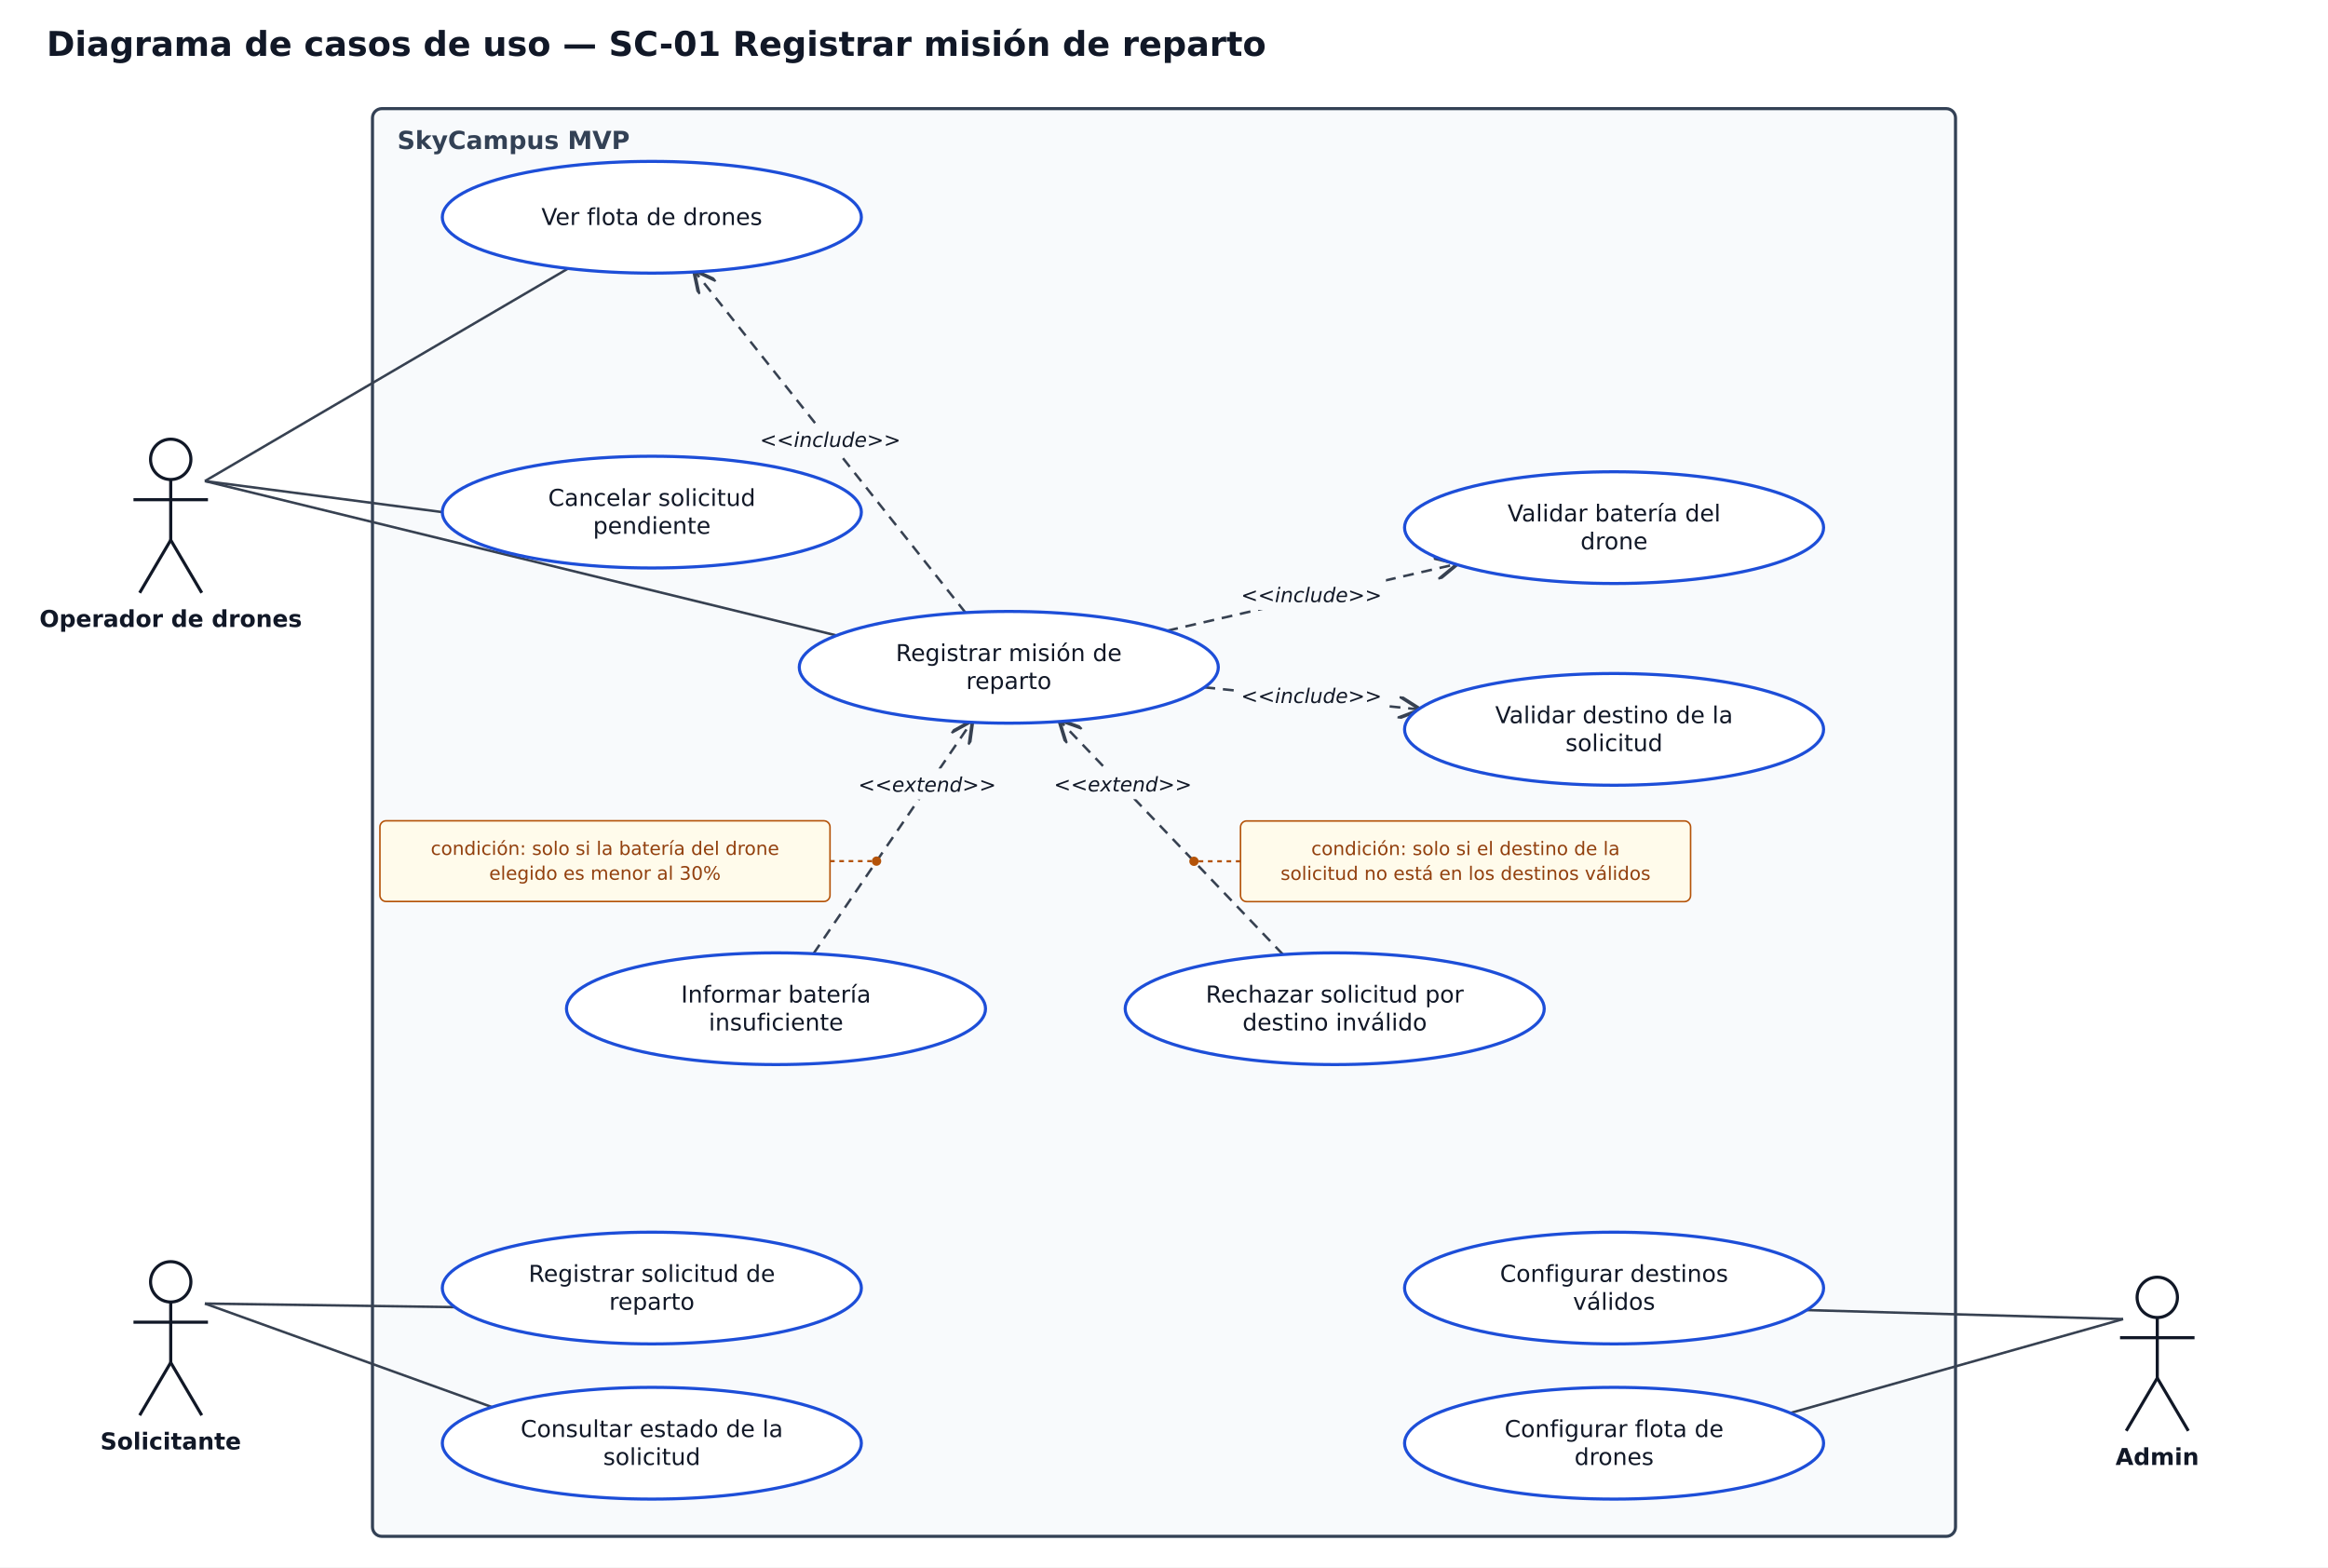
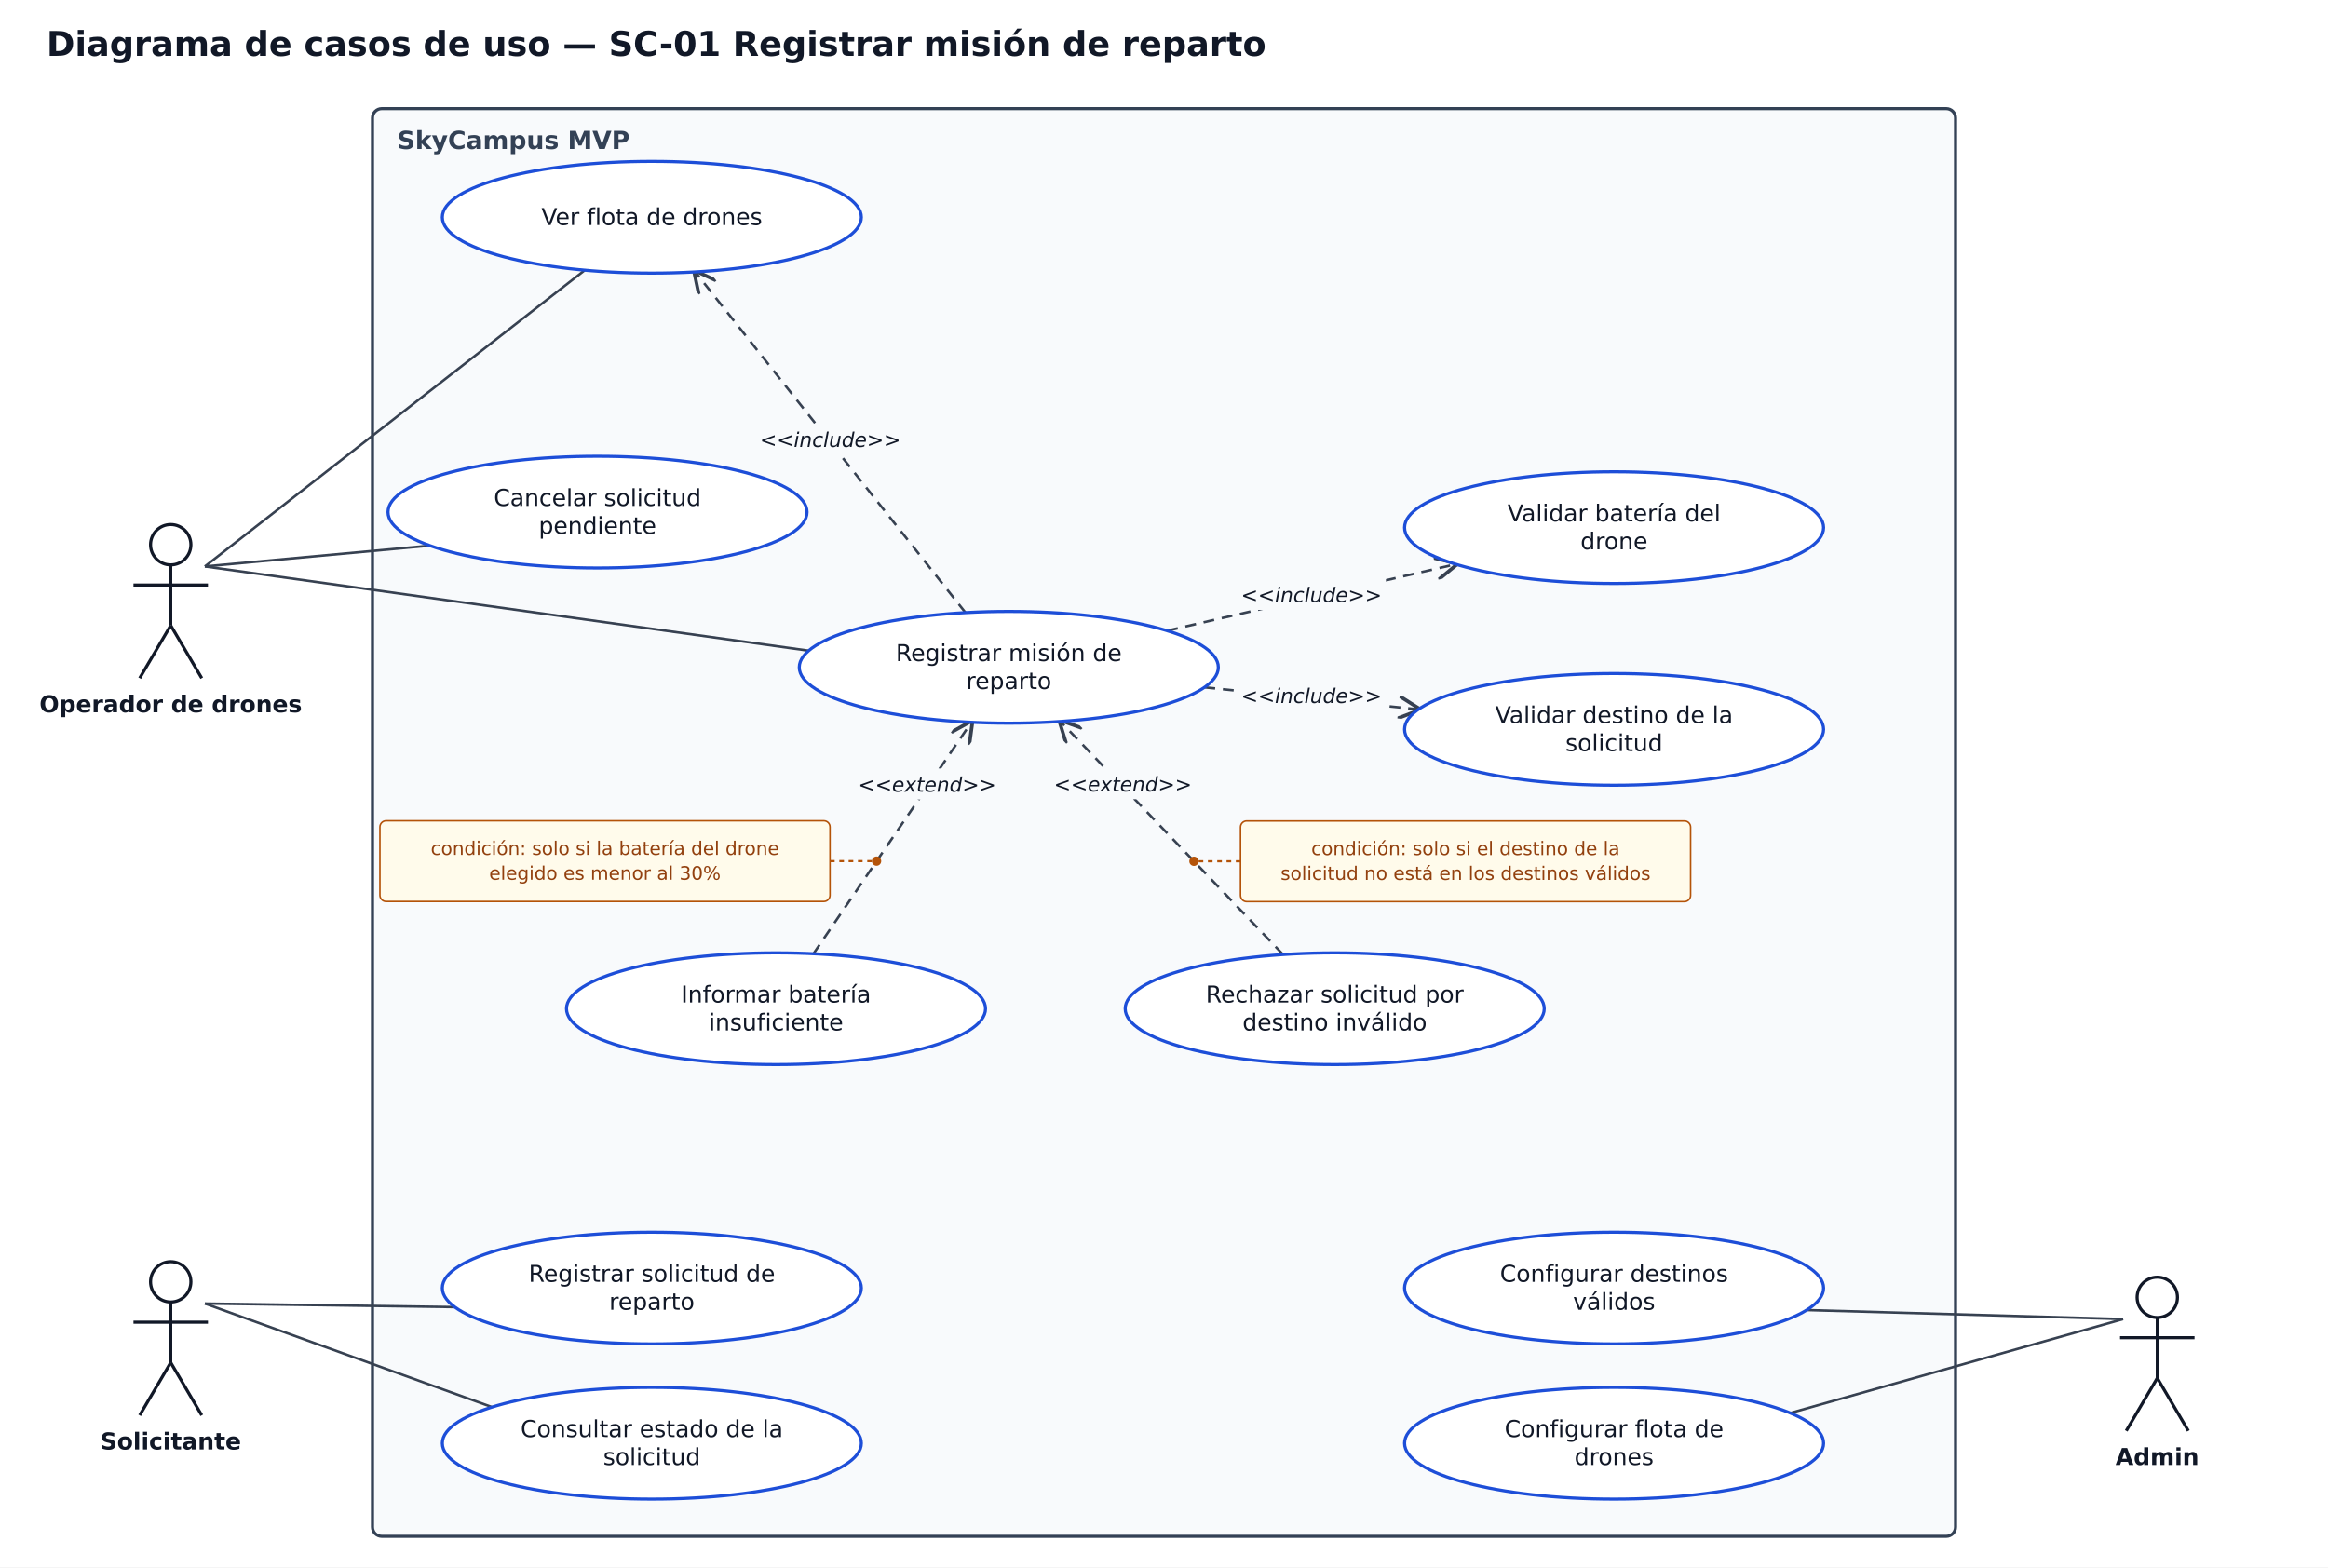
<svg xmlns="http://www.w3.org/2000/svg" width="1500" height="1010" viewBox="0 0 1500 1010" font-family="DejaVu Sans, Segoe UI, Helvetica, Arial, sans-serif">
  <defs>
    <marker id="abierta" viewBox="0 0 10 10" refX="9" refY="5" markerWidth="9" markerHeight="9" orient="auto">
      <path d="M0,0 L10,5 L0,10" fill="none" stroke="#374151" stroke-width="1.6" />
    </marker>
  </defs>
  <rect width="1500" height="1010" fill="#ffffff" />
  <text x="30" y="36" font-size="22" font-weight="700" fill="#111827">Diagrama de casos de uso — SC-01 Registrar misión de reparto</text>
  <rect x="240" y="70" width="1020" height="920" rx="6" fill="#F8FAFC" stroke="#334155" stroke-width="2" />
  <text x="256" y="96" font-size="16" font-weight="700" fill="#334155">SkyCampus MVP</text>
-   <line x1="132" y1="310" x2="366.1" y2="173.0" stroke="#374151" stroke-width="1.6" />
-   <line x1="132" y1="310" x2="539.1" y2="409.5" stroke="#374151" stroke-width="1.6" />
-   <line x1="132" y1="310" x2="285.0" y2="330.0" stroke="#374151" stroke-width="1.6" />
+   <line x1="132" y1="365" x2="376.8" y2="174.1" stroke="#374151" stroke-width="1.6" />
+   <line x1="132" y1="365" x2="521.1" y2="419.3" stroke="#374151" stroke-width="1.6" />
+   <line x1="132" y1="365" x2="277.0" y2="351.6" stroke="#374151" stroke-width="1.6" />
  <line x1="132" y1="840" x2="293.1" y2="842.3" stroke="#374151" stroke-width="1.6" />
  <line x1="132" y1="840" x2="317.0" y2="906.7" stroke="#374151" stroke-width="1.6" />
  <line x1="1368" y1="850" x2="1164.1" y2="844.2" stroke="#374151" stroke-width="1.6" />
  <line x1="1368" y1="850" x2="1153.6" y2="910.5" stroke="#374151" stroke-width="1.6" />
  <line x1="622.1" y1="394.8" x2="447.9" y2="175.2" stroke="#374151" stroke-width="1.6" stroke-dasharray="7 5" marker-end="url(#abierta)" />
  <rect x="487.0" y="273.0" width="96" height="20" fill="#F8FAFC" />
  <text x="535.0" y="288.0" text-anchor="middle" font-size="13" font-style="italic" fill="#111827">&lt;&lt;include&gt;&gt;</text>
  <line x1="752.1" y1="406.4" x2="937.9" y2="363.6" stroke="#374151" stroke-width="1.6" stroke-dasharray="7 5" marker-end="url(#abierta)" />
  <rect x="797.0" y="373.0" width="96" height="20" fill="#F8FAFC" />
  <text x="845.0" y="388.0" text-anchor="middle" font-size="13" font-style="italic" fill="#111827">&lt;&lt;include&gt;&gt;</text>
  <line x1="776.0" y1="442.9" x2="914.0" y2="457.1" stroke="#374151" stroke-width="1.6" stroke-dasharray="7 5" marker-end="url(#abierta)" />
  <rect x="797.0" y="438.0" width="96" height="20" fill="#F8FAFC" />
  <text x="845.0" y="453.0" text-anchor="middle" font-size="13" font-style="italic" fill="#111827">&lt;&lt;include&gt;&gt;</text>
  <line x1="524.1" y1="614.6" x2="625.9" y2="465.4" stroke="#374151" stroke-width="1.6" stroke-dasharray="7 5" marker-end="url(#abierta)" />
  <rect x="549.4" y="495.2" width="96" height="20" fill="#F8FAFC" />
  <text x="597.4" y="510.2" text-anchor="middle" font-size="13" font-style="italic" fill="#111827">&lt;&lt;extend&gt;&gt;</text>
  <line x1="534.8" y1="554.9" x2="564.8" y2="554.9" stroke="#B45309" stroke-width="1.4" stroke-dasharray="3 3" />
  <circle cx="564.8" cy="554.9" r="3" fill="#B45309" />
  <rect x="244.8" y="528.9" width="290" height="52" rx="4" fill="#FFFBEB" stroke="#B45309" stroke-width="1" />
  <text x="389.8" y="550.9" text-anchor="middle" font-size="12" fill="#92400E">condición: solo si la batería del drone</text>
  <text x="389.8" y="566.9" text-anchor="middle" font-size="12" fill="#92400E">elegido es menor al 30%</text>
  <line x1="826.7" y1="615.1" x2="683.3" y2="464.9" stroke="#374151" stroke-width="1.6" stroke-dasharray="7 5" marker-end="url(#abierta)" />
  <rect x="675.5" y="495.0" width="96" height="20" fill="#F8FAFC" />
  <text x="723.5" y="510.0" text-anchor="middle" font-size="13" font-style="italic" fill="#111827">&lt;&lt;extend&gt;&gt;</text>
  <line x1="799.3" y1="555.0" x2="769.3" y2="555.0" stroke="#B45309" stroke-width="1.4" stroke-dasharray="3 3" />
  <circle cx="769.3" cy="555.0" r="3" fill="#B45309" />
  <rect x="799.3" y="529.0" width="290" height="52" rx="4" fill="#FFFBEB" stroke="#B45309" stroke-width="1" />
  <text x="944.3" y="551.0" text-anchor="middle" font-size="12" fill="#92400E">condición: solo si el destino de la</text>
  <text x="944.3" y="567.0" text-anchor="middle" font-size="12" fill="#92400E">solicitud no está en los destinos válidos</text>
  <ellipse cx="420" cy="140" rx="135" ry="36" fill="#ffffff" stroke="#1D4ED8" stroke-width="2" />
  <text x="420" y="145" text-anchor="middle" font-size="15" fill="#111827">Ver flota de drones</text>
-   <ellipse cx="420" cy="330" rx="135" ry="36" fill="#ffffff" stroke="#1D4ED8" stroke-width="2" />
-   <text x="420" y="326" text-anchor="middle" font-size="15" fill="#111827">Cancelar solicitud</text>
-   <text x="420" y="344" text-anchor="middle" font-size="15" fill="#111827">pendiente</text>
+   <ellipse cx="385" cy="330" rx="135" ry="36" fill="#ffffff" stroke="#1D4ED8" stroke-width="2" />
+   <text x="385" y="326" text-anchor="middle" font-size="15" fill="#111827">Cancelar solicitud</text>
+   <text x="385" y="344" text-anchor="middle" font-size="15" fill="#111827">pendiente</text>
  <ellipse cx="650" cy="430" rx="135" ry="36" fill="#ffffff" stroke="#1D4ED8" stroke-width="2" />
  <text x="650" y="426" text-anchor="middle" font-size="15" fill="#111827">Registrar misión de</text>
  <text x="650" y="444" text-anchor="middle" font-size="15" fill="#111827">reparto</text>
  <ellipse cx="1040" cy="340" rx="135" ry="36" fill="#ffffff" stroke="#1D4ED8" stroke-width="2" />
  <text x="1040" y="336" text-anchor="middle" font-size="15" fill="#111827">Validar batería del</text>
  <text x="1040" y="354" text-anchor="middle" font-size="15" fill="#111827">drone</text>
  <ellipse cx="1040" cy="470" rx="135" ry="36" fill="#ffffff" stroke="#1D4ED8" stroke-width="2" />
  <text x="1040" y="466" text-anchor="middle" font-size="15" fill="#111827">Validar destino de la</text>
  <text x="1040" y="484" text-anchor="middle" font-size="15" fill="#111827">solicitud</text>
  <ellipse cx="500" cy="650" rx="135" ry="36" fill="#ffffff" stroke="#1D4ED8" stroke-width="2" />
  <text x="500" y="646" text-anchor="middle" font-size="15" fill="#111827">Informar batería</text>
  <text x="500" y="664" text-anchor="middle" font-size="15" fill="#111827">insuficiente</text>
  <ellipse cx="860" cy="650" rx="135" ry="36" fill="#ffffff" stroke="#1D4ED8" stroke-width="2" />
  <text x="860" y="646" text-anchor="middle" font-size="15" fill="#111827">Rechazar solicitud por</text>
  <text x="860" y="664" text-anchor="middle" font-size="15" fill="#111827">destino inválido</text>
  <ellipse cx="420" cy="830" rx="135" ry="36" fill="#ffffff" stroke="#1D4ED8" stroke-width="2" />
  <text x="420" y="826" text-anchor="middle" font-size="15" fill="#111827">Registrar solicitud de</text>
  <text x="420" y="844" text-anchor="middle" font-size="15" fill="#111827">reparto</text>
  <ellipse cx="420" cy="930" rx="135" ry="36" fill="#ffffff" stroke="#1D4ED8" stroke-width="2" />
  <text x="420" y="926" text-anchor="middle" font-size="15" fill="#111827">Consultar estado de la</text>
  <text x="420" y="944" text-anchor="middle" font-size="15" fill="#111827">solicitud</text>
  <ellipse cx="1040" cy="830" rx="135" ry="36" fill="#ffffff" stroke="#1D4ED8" stroke-width="2" />
  <text x="1040" y="826" text-anchor="middle" font-size="15" fill="#111827">Configurar destinos</text>
  <text x="1040" y="844" text-anchor="middle" font-size="15" fill="#111827">válidos</text>
  <ellipse cx="1040" cy="930" rx="135" ry="36" fill="#ffffff" stroke="#1D4ED8" stroke-width="2" />
  <text x="1040" y="926" text-anchor="middle" font-size="15" fill="#111827">Configurar flota de</text>
  <text x="1040" y="944" text-anchor="middle" font-size="15" fill="#111827">drones</text>
-   <circle cx="110" cy="296" r="13" fill="#fff" stroke="#111827" stroke-width="2" />
-   <line x1="110" y1="309" x2="110" y2="348" stroke="#111827" stroke-width="2" />
-   <line x1="86" y1="322" x2="134" y2="322" stroke="#111827" stroke-width="2" />
-   <line x1="110" y1="348" x2="90" y2="382" stroke="#111827" stroke-width="2" />
-   <line x1="110" y1="348" x2="130" y2="382" stroke="#111827" stroke-width="2" />
-   <text x="110" y="404" text-anchor="middle" font-size="15" font-weight="700" fill="#111827">Operador de drones</text>
+   <circle cx="110" cy="351" r="13" fill="#fff" stroke="#111827" stroke-width="2" />
+   <line x1="110" y1="364" x2="110" y2="403" stroke="#111827" stroke-width="2" />
+   <line x1="86" y1="377" x2="134" y2="377" stroke="#111827" stroke-width="2" />
+   <line x1="110" y1="403" x2="90" y2="437" stroke="#111827" stroke-width="2" />
+   <line x1="110" y1="403" x2="130" y2="437" stroke="#111827" stroke-width="2" />
+   <text x="110" y="459" text-anchor="middle" font-size="15" font-weight="700" fill="#111827">Operador de drones</text>
  <circle cx="110" cy="826" r="13" fill="#fff" stroke="#111827" stroke-width="2" />
  <line x1="110" y1="839" x2="110" y2="878" stroke="#111827" stroke-width="2" />
  <line x1="86" y1="852" x2="134" y2="852" stroke="#111827" stroke-width="2" />
  <line x1="110" y1="878" x2="90" y2="912" stroke="#111827" stroke-width="2" />
  <line x1="110" y1="878" x2="130" y2="912" stroke="#111827" stroke-width="2" />
  <text x="110" y="934" text-anchor="middle" font-size="15" font-weight="700" fill="#111827">Solicitante</text>
  <circle cx="1390" cy="836" r="13" fill="#fff" stroke="#111827" stroke-width="2" />
  <line x1="1390" y1="849" x2="1390" y2="888" stroke="#111827" stroke-width="2" />
  <line x1="1366" y1="862" x2="1414" y2="862" stroke="#111827" stroke-width="2" />
  <line x1="1390" y1="888" x2="1370" y2="922" stroke="#111827" stroke-width="2" />
  <line x1="1390" y1="888" x2="1410" y2="922" stroke="#111827" stroke-width="2" />
  <text x="1390" y="944" text-anchor="middle" font-size="15" font-weight="700" fill="#111827">Admin</text>
</svg>
